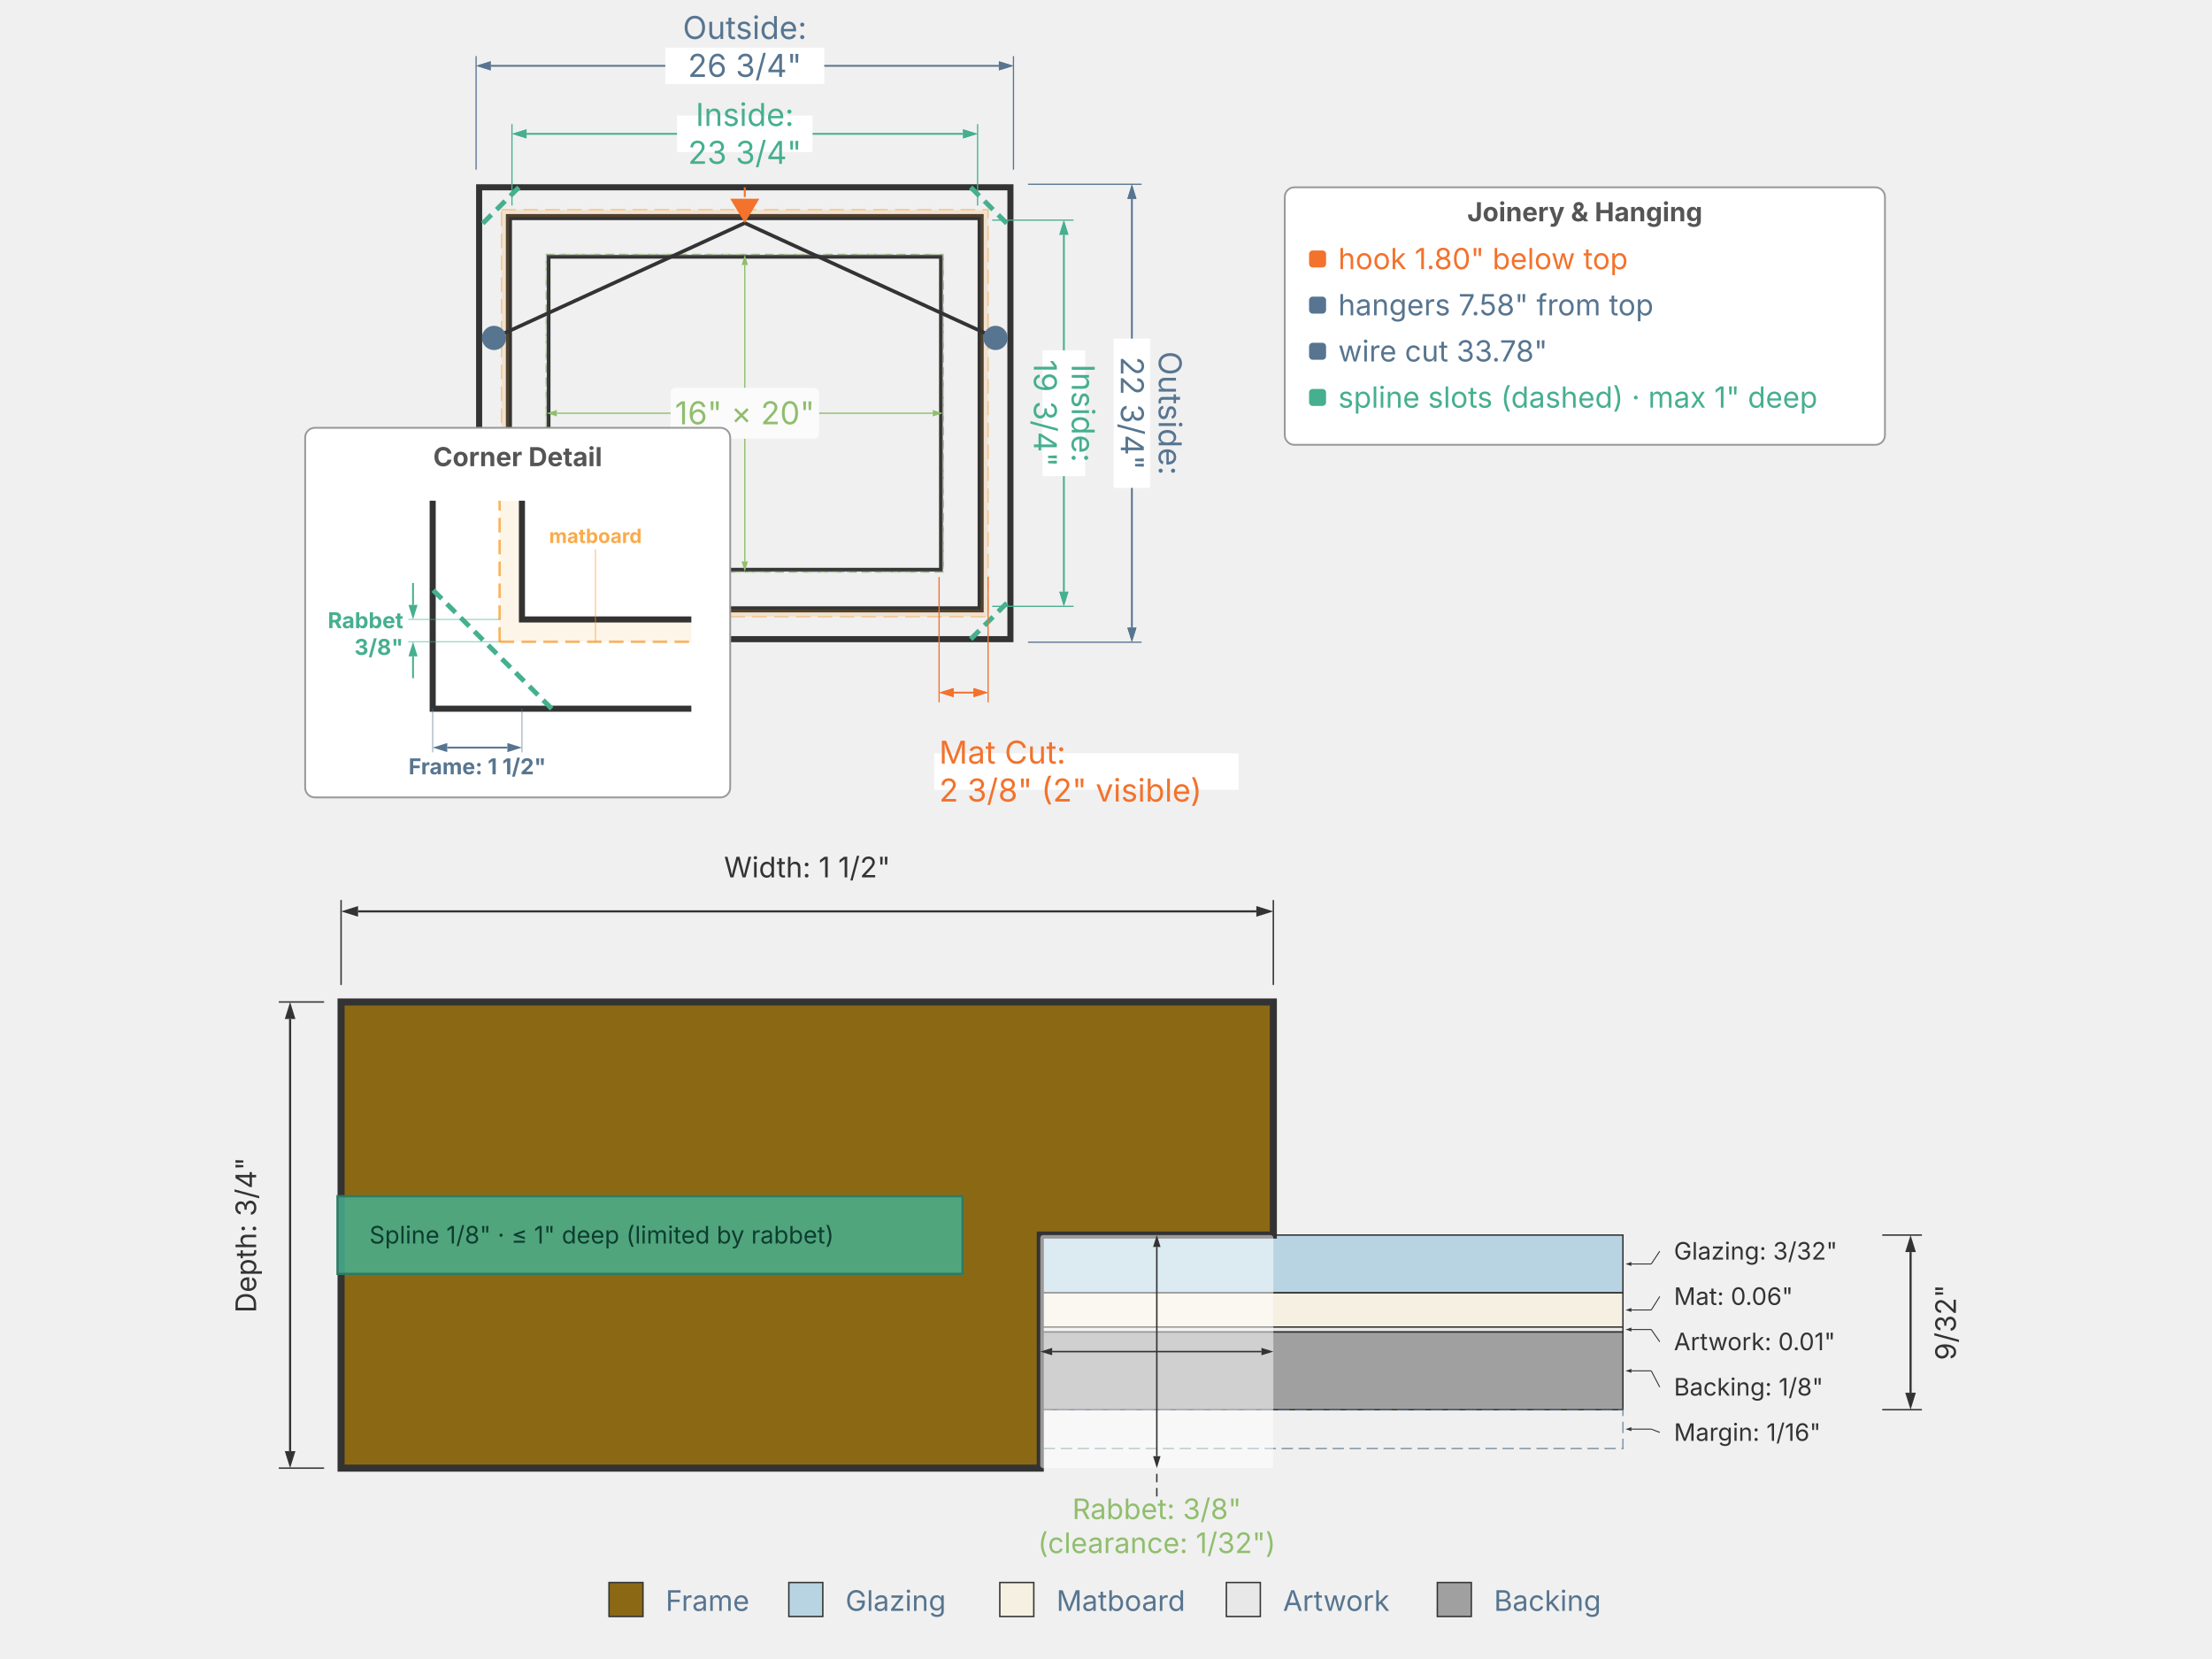
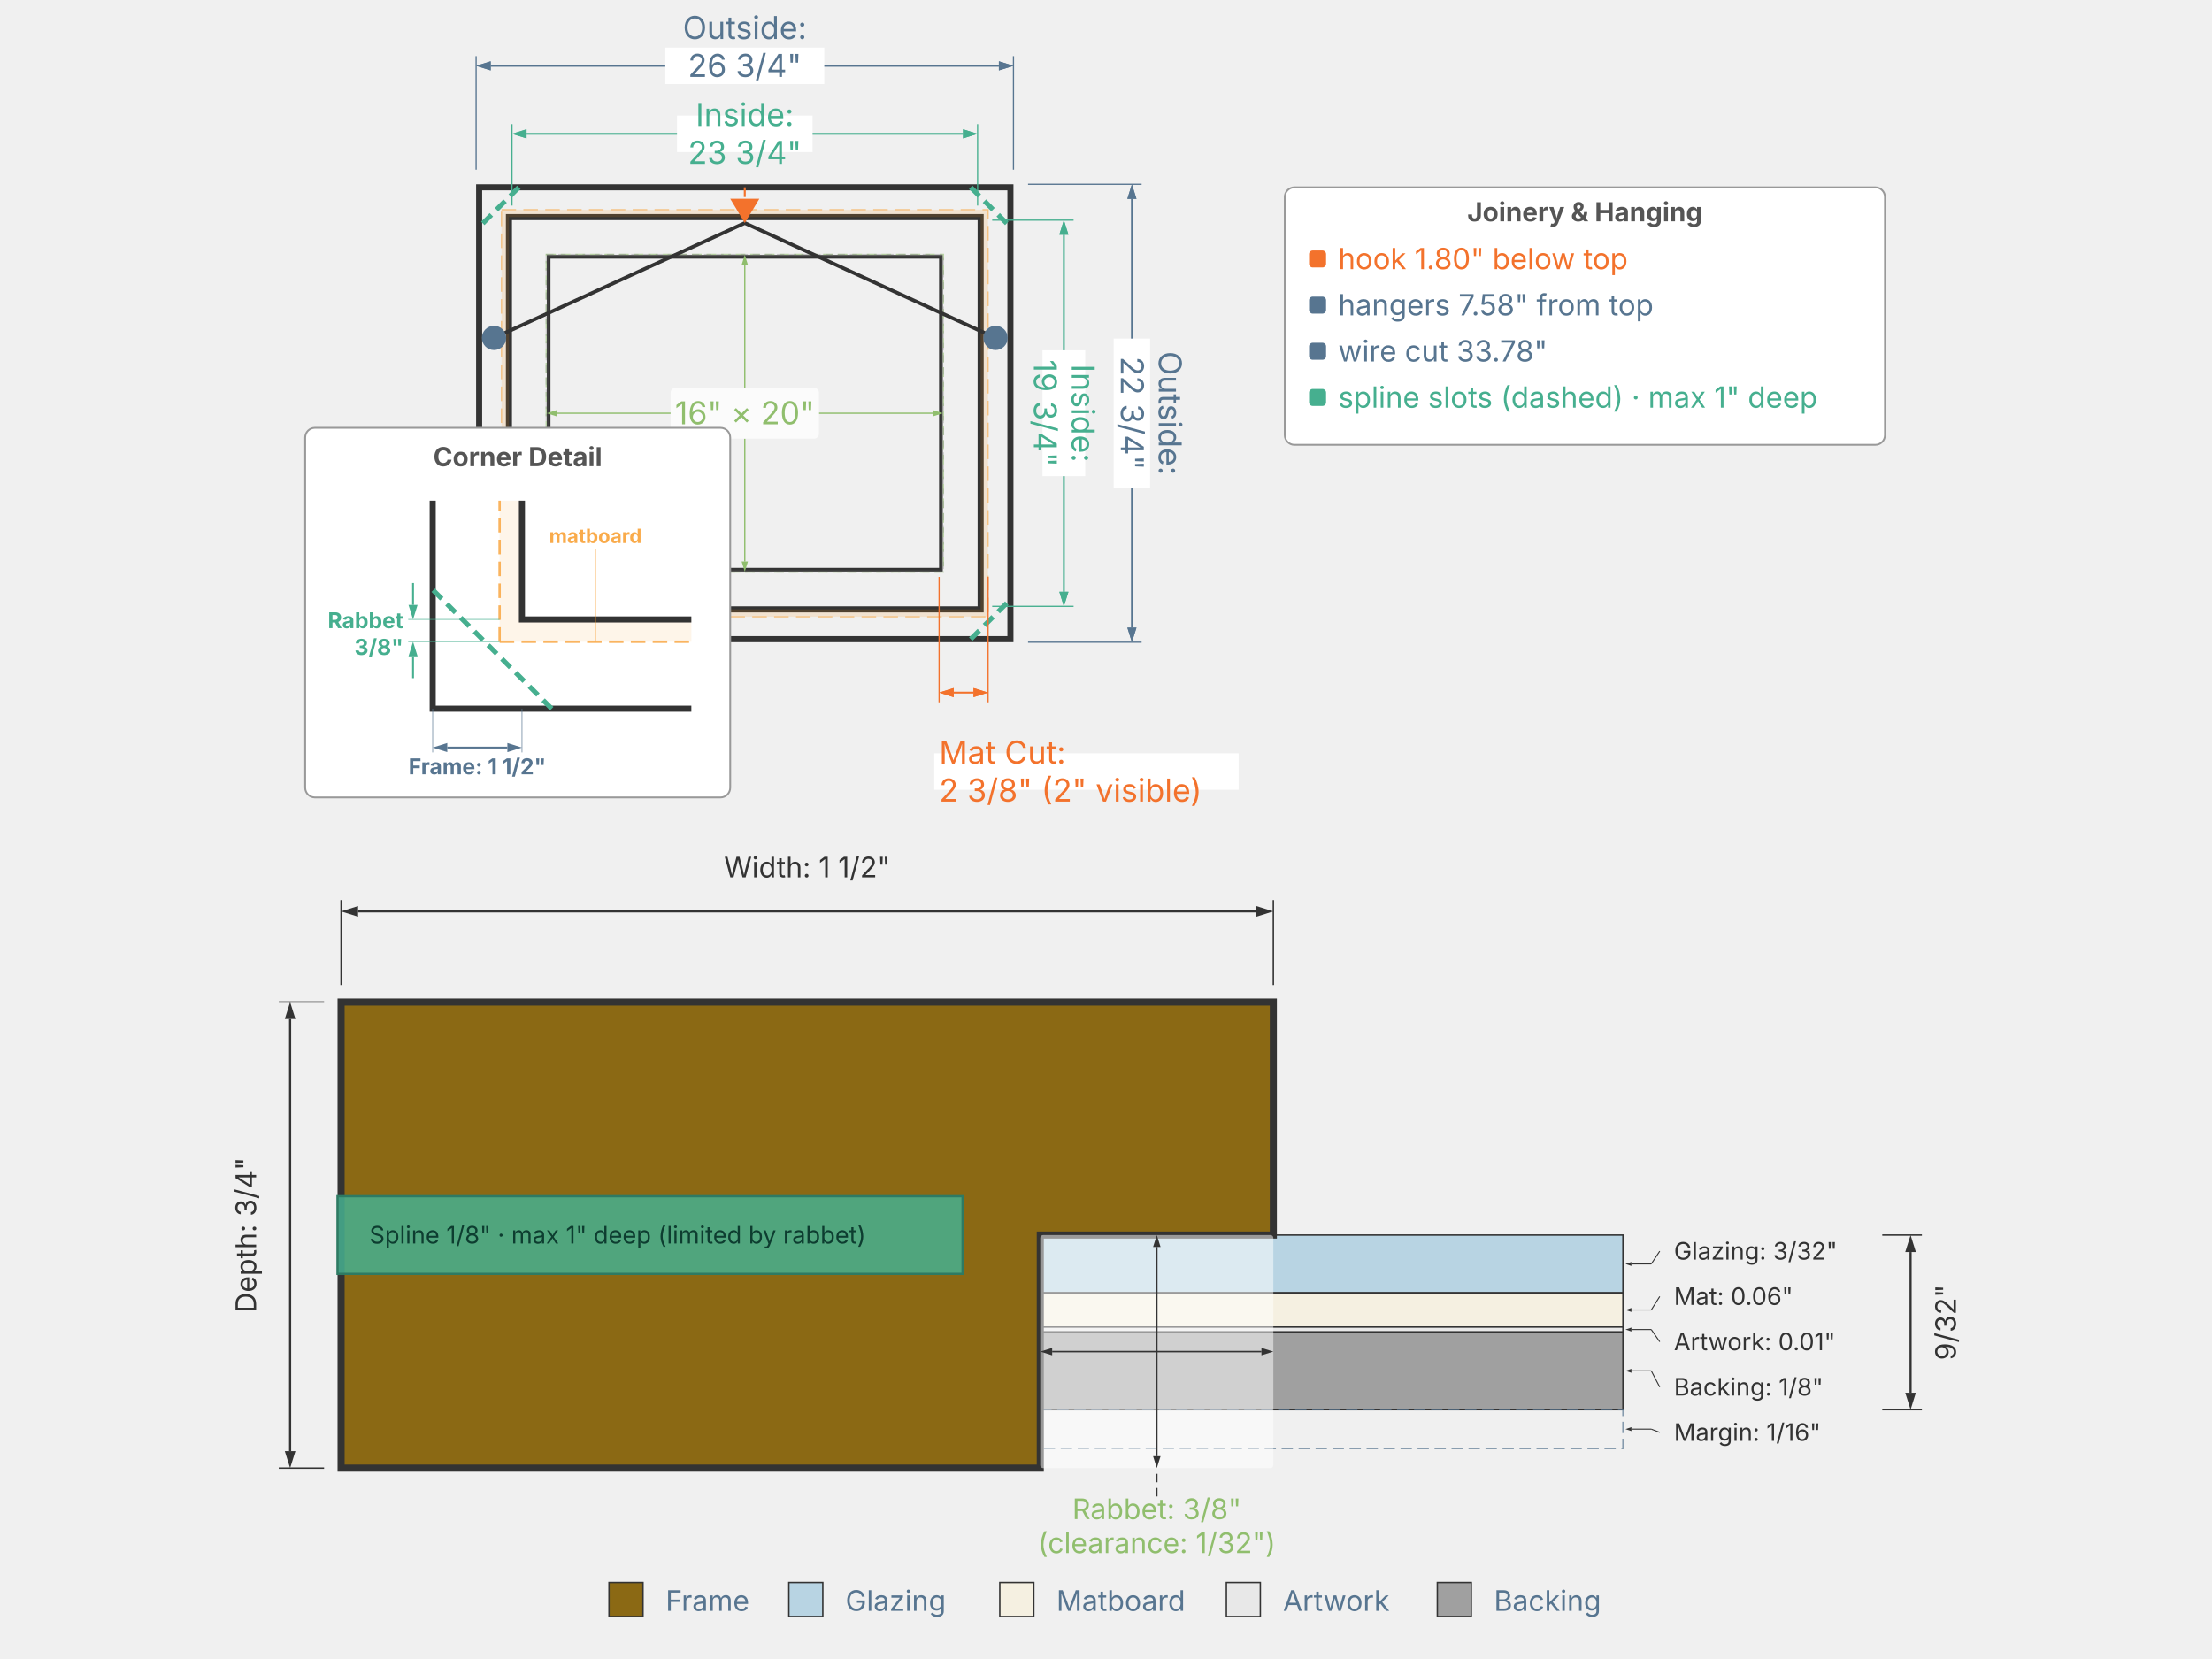
<svg xmlns="http://www.w3.org/2000/svg" viewBox="0 0 800.00 600.00">
  <g id="plan-view" transform="translate(-82.08, 5.36) scale(0.8786)">
    <g id="geometry">
      <rect x="290.65" y="71.00" width="218.70" height="186.00" stroke="#333333" stroke-width="2.5" fill="none" />
      <rect x="302.91" y="83.26" width="194.18" height="161.47" stroke="#333333" stroke-width="2.5" fill="none" />
      <rect x="319.26" y="99.62" width="161.47" height="128.77" stroke="#333333" stroke-width="1.5" fill="none" />
      <rect x="318.24" y="98.59" width="163.52" height="130.81" stroke="#90be6d" stroke-width="0.5" stroke-dasharray="4,2" fill="none" opacity="0.6" />
    </g>
    <g id="rabbet-overlap">
      <path d="M299.85,80.20 h200.31 v167.60 h-200.31 Z M302.91,83.26 v161.47 h194.18 v-161.47 Z" fill="#f8961e" fill-opacity="0.15" fill-rule="evenodd" stroke="none" />
    </g>
    <g id="content-boundary">
      <rect x="299.85" y="80.20" width="200.31" height="167.60" stroke="#f8961e" stroke-width="0.5" stroke-dasharray="6,3" fill="none" opacity="0.5" />
    </g>
    <g id="mat-overlap">
      <path d="M318.24,98.59 h163.52 v130.81 h-163.52 Z M319.26,99.62 v128.77 h161.47 v-128.77 Z" fill="#888888" fill-opacity="0.12" fill-rule="evenodd" stroke="none" />
      <rect x="318.24" y="98.59" width="163.52" height="130.81" fill="none" stroke="#888888" stroke-width="0.40" stroke-dasharray="3,2" stroke-opacity="0.4" />
    </g>
    <g id="hanging-hardware">
      <polyline points="296.78,133.00 400.00,85.70 503.22,133.00" fill="none" stroke="#333333" stroke-width="1.5" />
      <circle cx="296.78" cy="133.00" r="5" fill="#577590" />
      <circle cx="503.22" cy="133.00" r="5" fill="#577590" />
      <path d="M400.00,85.70 l-6,-10 h12 Z" fill="#f3722c" />
      <line x1="400.00" y1="71.00" x2="400.00" y2="75.70" stroke="#f3722c" stroke-width="0.8" stroke-dasharray="4,3" />
    </g>
    <g id="spline-corners">
      <line x1="307.00" y1="71.00" x2="290.65" y2="87.35" stroke="#46af8f" stroke-width="2" stroke-dasharray="5,3" />
      <line x1="493.00" y1="71.00" x2="509.35" y2="87.35" stroke="#46af8f" stroke-width="2" stroke-dasharray="5,3" />
      <line x1="307.00" y1="257.00" x2="290.65" y2="240.65" stroke="#46af8f" stroke-width="2" stroke-dasharray="5,3" />
      <line x1="493.00" y1="257.00" x2="509.35" y2="240.65" stroke="#46af8f" stroke-width="2" stroke-dasharray="5,3" />
    </g>
    <g id="dimensions">
      <g class="dimension">
        <line x1="304.16" y1="78.51" x2="304.16" y2="45.00" stroke="#46af8f" stroke-width="0.5" />
        <line x1="495.84" y1="78.51" x2="495.84" y2="45.00" stroke="#46af8f" stroke-width="0.5" />
        <polygon points="304.16,49.00 310.16,50.88 310.16,47.12" fill="#46af8f" data-arrow="true" />
        <line x1="310.16" y1="49.00" x2="489.84" y2="49.00" stroke="#46af8f" stroke-width="0.75" />
        <polygon points="495.84,49.00 489.84,47.12 489.84,50.88" fill="#46af8f" data-arrow="true" />
        <rect x="372.10" y="41.50" width="55.80" height="15.00" fill="#FFFFFF" stroke="none" />
        <polygon points="304.16,49.00 310.16,50.88 310.16,47.12" fill="#46af8f" data-arrow="true" />
        <polygon points="495.84,49.00 489.84,47.12 489.84,50.88" fill="#46af8f" data-arrow="true" />
      </g>
      <g class="dimension">
        <line x1="289.40" y1="63.75" x2="289.40" y2="17.00" stroke="#577590" stroke-width="0.5" />
        <line x1="510.60" y1="63.75" x2="510.60" y2="17.00" stroke="#577590" stroke-width="0.5" />
        <polygon points="289.40,21.00 295.40,22.88 295.40,19.12" fill="#577590" data-arrow="true" />
        <line x1="295.40" y1="21.00" x2="504.60" y2="21.00" stroke="#577590" stroke-width="0.75" />
        <polygon points="510.60,21.00 504.60,19.12 504.60,22.88" fill="#577590" data-arrow="true" />
        <rect x="367.28" y="13.50" width="65.44" height="15.00" fill="#FFFFFF" stroke="none" />
        <polygon points="289.40,21.00 295.40,22.88 295.40,19.12" fill="#577590" data-arrow="true" />
        <polygon points="510.60,21.00 504.60,19.12 504.60,22.88" fill="#577590" data-arrow="true" />
      </g>
      <g class="dimension">
        <line x1="501.84" y1="84.51" x2="535.35" y2="84.51" stroke="#46af8f" stroke-width="0.5" />
        <line x1="501.84" y1="243.49" x2="535.35" y2="243.49" stroke="#46af8f" stroke-width="0.5" />
        <polygon points="531.35,84.51 529.48,90.51 533.23,90.51" fill="#46af8f" data-arrow="true" />
        <line x1="531.35" y1="90.51" x2="531.35" y2="237.49" stroke="#46af8f" stroke-width="0.75" />
        <polygon points="531.35,243.49 533.23,237.49 529.48,237.49" fill="#46af8f" data-arrow="true" />
        <rect x="522.55" y="138.10" width="17.60" height="51.80" fill="#FFFFFF" stroke="none" />
        <polygon points="531.35,84.51 529.48,90.51 533.23,90.51" fill="#46af8f" data-arrow="true" />
        <polygon points="531.35,243.49 533.23,237.49 529.48,237.49" fill="#46af8f" data-arrow="true" />
      </g>
      <g class="dimension">
        <line x1="516.60" y1="69.75" x2="563.35" y2="69.75" stroke="#577590" stroke-width="0.5" />
        <line x1="516.60" y1="258.25" x2="563.35" y2="258.25" stroke="#577590" stroke-width="0.5" />
        <polygon points="559.35,69.75 557.48,75.75 561.23,75.75" fill="#577590" data-arrow="true" />
        <line x1="559.35" y1="75.75" x2="559.35" y2="252.25" stroke="#577590" stroke-width="0.75" />
        <polygon points="559.35,258.25 561.23,252.25 557.48,252.25" fill="#577590" data-arrow="true" />
        <rect x="551.85" y="133.28" width="15.00" height="61.44" fill="#FFFFFF" stroke="none" />
        <polygon points="559.35,69.75 557.48,75.75 561.23,75.75" fill="#577590" data-arrow="true" />
        <polygon points="559.35,258.25 561.23,252.25 557.48,252.25" fill="#577590" data-arrow="true" />
      </g>
      <text transform="translate(400.00, 45.75)" fill="#46af8f" font-family="Inter, system-ui, -apple-system, sans-serif" font-size="13px" text-anchor="middle">Inside:</text>
      <text transform="translate(400.00, 61.35)" fill="#46af8f" font-family="Inter, system-ui, -apple-system, sans-serif" font-size="13px" text-anchor="middle">23 3/4"</text>
      <text transform="translate(400.00, 9.95)" fill="#577590" font-family="Inter, system-ui, -apple-system, sans-serif" font-size="13px" text-anchor="middle">Outside:</text>
      <text transform="translate(400.00, 25.55)" fill="#577590" font-family="Inter, system-ui, -apple-system, sans-serif" font-size="13px" text-anchor="middle">26 3/4"</text>
      <text transform="rotate(90 539.15 164.00)" x="539.15" y="168.55" fill="#46af8f" font-family="Inter, system-ui, -apple-system, sans-serif" font-size="13px" text-anchor="middle">Inside:</text>
      <text transform="rotate(90 523.55 164.00)" x="523.55" y="168.55" fill="#46af8f" font-family="Inter, system-ui, -apple-system, sans-serif" font-size="13px" text-anchor="middle">19 3/4"</text>
      <text transform="rotate(90 574.95 164.00)" x="574.95" y="168.55" fill="#577590" font-family="Inter, system-ui, -apple-system, sans-serif" font-size="13px" text-anchor="middle">Outside:</text>
      <text transform="rotate(90 559.35 164.00)" x="559.35" y="168.55" fill="#577590" font-family="Inter, system-ui, -apple-system, sans-serif" font-size="13px" text-anchor="middle">22 3/4"</text>
    </g>
    <g id="artwork-indicator">
      <polygon points="318.44,164.00 322.64,165.31 322.64,162.69" fill="#90be6d" data-arrow="true" />
      <line x1="322.64" y1="164.00" x2="369.48" y2="164.00" stroke="#90be6d" stroke-width="0.525" />
      <line x1="430.52" y1="164.00" x2="477.36" y2="164.00" stroke="#90be6d" stroke-width="0.525" />
      <polygon points="481.56,164.00 477.36,162.69 477.36,165.31" fill="#90be6d" data-arrow="true" />
      <polygon points="400.00,98.79 398.69,102.99 401.31,102.99" fill="#90be6d" data-arrow="true" />
      <line x1="400.00" y1="102.99" x2="400.00" y2="153.55" stroke="#90be6d" stroke-width="0.525" />
      <line x1="400.00" y1="174.45" x2="400.00" y2="225.01" stroke="#90be6d" stroke-width="0.525" />
      <polygon points="400.00,229.21 401.31,225.01 398.69,225.01" fill="#90be6d" data-arrow="true" />
      <rect x="369.48" y="153.55" width="61.04" height="20.90" fill="#FFFFFF" fill-opacity="0.75" stroke="none" rx="2" />
      <text transform="translate(400.00, 168.55)" fill="#90be6d" font-family="Inter, system-ui, -apple-system, sans-serif" font-size="13.00px" text-anchor="middle">16" × 20"</text>
    </g>
    <g id="mat-cut-geom">
      <g class="dimension">
        <line x1="479.99" y1="231.38" x2="479.99" y2="283.00" stroke="#f3722c" stroke-width="0.5" />
        <line x1="500.15" y1="231.38" x2="500.15" y2="283.00" stroke="#f3722c" stroke-width="0.5" />
        <polygon points="479.99,279.00 485.99,280.88 485.99,277.12" fill="#f3722c" data-arrow="true" />
        <line x1="485.99" y1="279.00" x2="494.15" y2="279.00" stroke="#f3722c" stroke-width="0.75" />
        <polygon points="500.15,279.00 494.15,277.12 494.15,280.88" fill="#f3722c" data-arrow="true" />
        <rect x="477.99" y="304.00" width="125.30" height="15.00" fill="#FFFFFF" stroke="none" />
        <polygon points="479.99,279.00 485.99,280.88 485.99,277.12" fill="#f3722c" data-arrow="true" />
        <polygon points="500.15,279.00 494.15,277.12 494.15,280.88" fill="#f3722c" data-arrow="true" />
      </g>
    </g>
    <g id="corner-detail">
      <defs>
        <clipPath id="corner-detail-clip">
          <rect x="223.04" y="194.00" width="166.96" height="124.14" />
        </clipPath>
      </defs>
      <rect x="219.04" y="170.00" width="174.96" height="152.14" fill="#FFFFFF" stroke="#999" stroke-width="0.75" rx="4" />
      <text transform="translate(306.52, 185.80)" fill="#555" font-family="Inter, system-ui, -apple-system, sans-serif" font-size="10.8" font-weight="bold" text-anchor="middle">Corner Detail</text>
      <g clip-path="url(#corner-detail-clip)">
        <path d="M299.08,200.00 V258.07 H378.00 V248.89 H308.27 V200.00 H299.08 Z" fill="#f8961e" fill-opacity="0.10" stroke="none" />
        <line x1="299.08" y1="258.07" x2="378.00" y2="258.07" stroke="#f8961e" stroke-width="1" stroke-dasharray="6,3" opacity="0.7" />
        <line x1="299.08" y1="258.07" x2="299.08" y2="200.00" stroke="#f8961e" stroke-width="1" stroke-dasharray="6,3" opacity="0.7" />
        <polyline points="271.53,200.00 271.53,285.63 378.00,285.63" fill="none" stroke="#333333" stroke-width="2.5" stroke-linejoin="miter" />
        <polyline points="308.27,200.00 308.27,248.89 378.00,248.89" fill="none" stroke="#333333" stroke-width="2.5" stroke-linejoin="miter" />
        <line x1="320.52" y1="285.63" x2="271.53" y2="236.64" stroke="#46af8f" stroke-width="2" stroke-dasharray="5,3" />
      </g>
      <defs>
        <clipPath id="corner-detail-annot-clip">
          <rect x="221.04" y="172.00" width="170.96" height="148.14" />
        </clipPath>
      </defs>
      <g clip-path="url(#corner-detail-annot-clip)">
        <line x1="271.53" y1="285.63" x2="271.53" y2="303.63" stroke="#577590" stroke-width="0.5" opacity="0.5" />
        <line x1="308.27" y1="285.63" x2="308.27" y2="303.63" stroke="#577590" stroke-width="0.5" opacity="0.5" />
        <polygon points="271.53,301.63 277.53,303.50 277.53,299.75" fill="#577590" data-arrow="true" />
        <line x1="277.53" y1="301.63" x2="302.27" y2="301.63" stroke="#577590" stroke-width="0.75" />
        <polygon points="308.27,301.63 302.27,299.75 302.27,303.50" fill="#577590" data-arrow="true" />
        <text transform="translate(289.90, 312.63)" font-family="Inter, system-ui, -apple-system, sans-serif" font-size="9.0px" fill="#577590" font-weight="bold" text-anchor="middle">Frame: 1 1/2"</text>
        <line x1="299.08" y1="248.89" x2="261.44" y2="248.89" stroke="#46af8f" stroke-width="0.5" opacity="0.5" />
        <line x1="299.08" y1="258.07" x2="261.44" y2="258.07" stroke="#46af8f" stroke-width="0.5" opacity="0.5" />
        <line x1="263.44" y1="233.89" x2="263.44" y2="242.89" stroke="#46af8f" stroke-width="0.75" />
        <polygon points="263.44,248.89 265.32,242.89 261.57,242.89" fill="#46af8f" data-arrow="true" />
        <line x1="263.44" y1="273.07" x2="263.44" y2="264.07" stroke="#46af8f" stroke-width="0.75" />
        <polygon points="263.44,258.07 261.57,264.07 265.32,264.07" fill="#46af8f" data-arrow="true" />
        <text transform="translate(259.44, 252.48)" font-family="Inter, system-ui, -apple-system, sans-serif" font-size="9.0px" fill="#46af8f" text-anchor="end" font-weight="bold">Rabbet</text>
        <text transform="translate(259.44, 263.48)" font-family="Inter, system-ui, -apple-system, sans-serif" font-size="9.0px" fill="#46af8f" text-anchor="end" font-weight="bold">3/8"</text>
        <line x1="338.54" y1="258.07" x2="338.54" y2="218.64" stroke="#f8961e" stroke-width="0.5" opacity="0.5" />
        <rect x="316.94" y="210.35" width="43.21" height="9.72" fill="#FFFFFF" stroke="none" rx="1" />
        <text transform="translate(338.54, 217.42)" fill="#f8961e" font-family="Inter, system-ui, -apple-system, sans-serif" font-size="8.1" text-anchor="middle" font-weight="bold" opacity="0.8">matboard</text>
      </g>
    </g>
    <g id="mat-cut-labels">
      <text transform="translate(479.99, 308.25)" fill="#f3722c" font-family="Inter, system-ui, -apple-system, sans-serif" font-size="13px" text-anchor="start">Mat Cut:</text>
      <text transform="translate(479.99, 323.85)" fill="#f3722c" font-family="Inter, system-ui, -apple-system, sans-serif" font-size="13px" text-anchor="start">2 3/8" (2" visible)</text>
    </g>
    <g id="overlay-card">
      <rect x="622.28" y="71.00" width="247.06" height="106.00" fill="#FFFFFF" stroke="#999" stroke-width="0.75" rx="4" />
      <text transform="translate(745.81, 85.00)" fill="#555" font-family="Inter, system-ui, -apple-system, sans-serif" font-size="10.8" font-weight="bold" text-anchor="middle">Joinery &amp; Hanging</text>
      <rect x="632.28" y="97.00" width="7" height="7" rx="1.5" fill="#f3722c" />
      <text transform="translate(644.28, 104.70)" fill="#f3722c" font-family="Inter, system-ui, -apple-system, sans-serif" font-size="12px" text-anchor="start">hook 1.80" below top</text>
      <rect x="632.28" y="116.00" width="7" height="7" rx="1.5" fill="#577590" />
      <text transform="translate(644.28, 123.70)" fill="#577590" font-family="Inter, system-ui, -apple-system, sans-serif" font-size="12px" text-anchor="start">hangers 7.58" from top</text>
      <rect x="632.28" y="135.00" width="7" height="7" rx="1.5" fill="#577590" />
      <text transform="translate(644.28, 142.70)" fill="#577590" font-family="Inter, system-ui, -apple-system, sans-serif" font-size="12px" text-anchor="start">wire cut 33.78"</text>
      <rect x="632.28" y="154.00" width="7" height="7" rx="1.5" fill="#46af8f" />
      <text transform="translate(644.28, 161.70)" fill="#46af8f" font-family="Inter, system-ui, -apple-system, sans-serif" font-size="12px" text-anchor="start">spline slots (dashed) · max 1" deep</text>
    </g>
  </g>
  <g id="section-view" transform="translate(-9.68, 310.15) scale(1.0242)">
    <g id="section-content" transform="translate(2.50, 0)">
      <g id="section-geometry">
        <rect x="374.29" y="133.30" width="205.75" height="20.41" stroke="#333333" stroke-width="0.5" fill="#B8D4E3" />
        <rect x="374.29" y="153.71" width="205.75" height="12.07" stroke="#333333" stroke-width="0.5" fill="#F5F0E1" />
        <rect x="374.29" y="165.78" width="205.75" height="1.76" stroke="#333333" stroke-width="0.5" fill="#E8E8E8" />
        <rect x="374.29" y="167.54" width="205.75" height="27.43" stroke="#333333" stroke-width="0.5" fill="#A0A0A0" />
        <rect x="374.29" y="194.97" width="205.75" height="13.72" stroke="#577590" stroke-width="0.5" stroke-dasharray="4,2" fill="none" opacity="0.7" />
        <polygon points="127.39,51.00 456.59,51.00 456.59,133.30 374.29,133.30 374.29,215.60 127.39,215.60" stroke="#333333" stroke-width="2.5" fill="#8B6914" />
        <g id="spline-slots">
          <rect x="126.14" y="119.58" width="220.72" height="27.43" fill="#46af8f" fill-opacity="0.85" stroke="#2e7a63" stroke-width="0.8" />
-           <text transform="translate(137.39, 136.28)" fill="#0d3d30" font-family="Inter, system-ui, -apple-system, sans-serif" font-size="8.5px" text-anchor="start">Spline 1/8" · ≤ 1" deep (limited by rabbet)</text>
+           <text transform="translate(137.39, 136.28)" fill="#0d3d30" font-family="Inter, system-ui, -apple-system, sans-serif" font-size="8.5px" text-anchor="start">Spline 1/8" · max 1" deep (limited by rabbet)</text>
        </g>
      </g>
      <g id="section-dimensions">
        <line x1="121.39" y1="51.00" x2="105.39" y2="51.00" stroke="#333333" stroke-width="0.5" />
        <line x1="121.39" y1="215.60" x2="105.39" y2="215.60" stroke="#333333" stroke-width="0.5" />
        <polygon points="109.39,51.00 107.52,57.00 111.27,57.00" fill="#333333" data-arrow="true" />
        <line x1="109.39" y1="57.00" x2="109.39" y2="209.60" stroke="#333333" stroke-width="0.75" />
        <polygon points="109.39,215.60 111.27,209.60 107.52,209.60" fill="#333333" data-arrow="true" />
        <text x="97.39" y="133.30" fill="#333333" font-family="Inter, system-ui, -apple-system, sans-serif" font-size="10px" text-anchor="middle" transform="rotate(-90 97.39 133.30)">Depth: 3/4"</text>
        <line x1="127.39" y1="45.00" x2="127.39" y2="15.00" stroke="#333333" stroke-width="0.5" />
        <line x1="456.59" y1="45.00" x2="456.59" y2="15.00" stroke="#333333" stroke-width="0.5" />
        <polygon points="127.39,19.00 133.39,20.88 133.39,17.12" fill="#333333" data-arrow="true" />
        <line x1="133.39" y1="19.00" x2="450.59" y2="19.00" stroke="#333333" stroke-width="0.75" />
        <polygon points="456.59,19.00 450.59,17.12 450.59,20.88" fill="#333333" data-arrow="true" />
        <text transform="translate(291.99, 7.00)" fill="#333333" font-family="Inter, system-ui, -apple-system, sans-serif" font-size="10px" text-anchor="middle">Width: 1 1/2"</text>
        <rect x="374.29" y="133.30" width="82.30" height="82.30" fill="#FFFFFF" fill-opacity="0.5" stroke="none" rx="1" />
        <polygon points="374.29,174.45 378.49,175.76 378.49,173.14" fill="#333333" data-arrow="true" />
        <line x1="378.49" y1="174.45" x2="452.39" y2="174.45" stroke="#333333" stroke-width="0.525" />
        <polygon points="456.59,174.45 452.39,173.14 452.39,175.76" fill="#333333" data-arrow="true" />
        <polygon points="415.44,133.30 414.13,137.50 416.76,137.50" fill="#333333" data-arrow="true" />
        <line x1="415.44" y1="137.50" x2="415.44" y2="211.40" stroke="#333333" stroke-width="0.525" />
        <polygon points="415.44,215.60 416.76,211.40 414.13,211.40" fill="#333333" data-arrow="true" />
        <polygon points="580.94,143.51 583.04,144.21 583.04,142.81" fill="#333333" data-arrow="true" />
        <line x1="583.04" y1="143.51" x2="590.04" y2="143.51" stroke="#333333" stroke-width="0.35" />
        <line x1="590.04" y1="143.51" x2="593.04" y2="138.99" stroke="#333333" stroke-width="0.35" />
        <text transform="translate(598.04, 141.97)" fill="#333333" font-family="Inter, system-ui, -apple-system, sans-serif" font-size="8.5px">Glazing: 3/32"</text>
        <polygon points="580.94,159.75 583.04,160.45 583.04,159.05" fill="#333333" data-arrow="true" />
        <line x1="583.04" y1="159.75" x2="590.04" y2="159.75" stroke="#333333" stroke-width="0.35" />
        <line x1="590.04" y1="159.75" x2="593.04" y2="154.99" stroke="#333333" stroke-width="0.35" />
        <text transform="translate(598.04, 157.97)" fill="#333333" font-family="Inter, system-ui, -apple-system, sans-serif" font-size="8.5px">Mat: 0.06"</text>
        <polygon points="580.94,166.66 583.04,167.36 583.04,165.96" fill="#333333" data-arrow="true" />
        <line x1="583.04" y1="166.66" x2="590.04" y2="166.66" stroke="#333333" stroke-width="0.35" />
        <line x1="590.04" y1="166.66" x2="593.04" y2="170.99" stroke="#333333" stroke-width="0.35" />
        <text transform="translate(598.04, 173.97)" fill="#333333" font-family="Inter, system-ui, -apple-system, sans-serif" font-size="8.5px">Artwork: 0.01"</text>
        <polygon points="580.94,181.25 583.04,181.95 583.04,180.55" fill="#333333" data-arrow="true" />
        <line x1="583.04" y1="181.25" x2="590.04" y2="181.25" stroke="#333333" stroke-width="0.35" />
        <line x1="590.04" y1="181.25" x2="593.04" y2="186.99" stroke="#333333" stroke-width="0.35" />
        <text transform="translate(598.04, 189.97)" fill="#333333" font-family="Inter, system-ui, -apple-system, sans-serif" font-size="8.5px">Backing: 1/8"</text>
        <polygon points="580.94,201.83 583.04,202.53 583.04,201.13" fill="#333333" data-arrow="true" />
        <line x1="583.04" y1="201.83" x2="590.04" y2="201.83" stroke="#333333" stroke-width="0.35" />
        <line x1="590.04" y1="201.83" x2="593.04" y2="202.99" stroke="#333333" stroke-width="0.35" />
        <text transform="translate(598.04, 205.97)" fill="#333333" font-family="Inter, system-ui, -apple-system, sans-serif" font-size="8.5px">Margin: 1/16"</text>
        <line x1="671.61" y1="133.30" x2="685.61" y2="133.30" stroke="#333333" stroke-width="0.5" />
        <line x1="671.61" y1="194.97" x2="685.61" y2="194.97" stroke="#333333" stroke-width="0.5" />
        <polygon points="681.61,133.30 679.73,139.30 683.48,139.30" fill="#333333" data-arrow="true" />
        <line x1="681.61" y1="139.30" x2="681.61" y2="188.97" stroke="#333333" stroke-width="0.75" />
        <polygon points="681.61,194.97 683.48,188.97 679.73,188.97" fill="#333333" data-arrow="true" />
        <text x="697.61" y="164.14" fill="#333333" font-family="Inter, system-ui, -apple-system, sans-serif" font-size="10px" text-anchor="middle" transform="rotate(-90 697.61 164.14)">9/32"</text>
        <line x1="415.44" y1="217.60" x2="415.44" y2="227.60" stroke="#333333" stroke-width="0.5" stroke-dasharray="3,2" />
        <text transform="translate(415.44, 233.60)" fill="#90be6d" font-family="Inter, system-ui, -apple-system, sans-serif" font-size="10px" text-anchor="middle">Rabbet: 3/8"</text>
        <text transform="translate(415.44, 245.60)" fill="#90be6d" font-family="Inter, system-ui, -apple-system, sans-serif" font-size="10px" text-anchor="middle">(clearance: 1/32")</text>
      </g>
    </g>
    <g id="legend">
      <rect x="224.50" y="256.00" width="12" height="12" fill="#8B6914" stroke="#333333" stroke-width="0.5" />
      <text transform="translate(244.50, 266.00)" fill="#577590" font-family="Inter, system-ui, -apple-system, sans-serif" font-size="10px">Frame</text>
      <rect x="288.00" y="256.00" width="12" height="12" fill="#B8D4E3" stroke="#333333" stroke-width="0.5" />
      <text transform="translate(308.00, 266.00)" fill="#577590" font-family="Inter, system-ui, -apple-system, sans-serif" font-size="10px">Glazing</text>
      <rect x="362.50" y="256.00" width="12" height="12" fill="#F5F0E1" stroke="#333333" stroke-width="0.5" />
      <text transform="translate(382.50, 266.00)" fill="#577590" font-family="Inter, system-ui, -apple-system, sans-serif" font-size="10px">Matboard</text>
      <rect x="442.50" y="256.00" width="12" height="12" fill="#E8E8E8" stroke="#333333" stroke-width="0.5" />
      <text transform="translate(462.50, 266.00)" fill="#577590" font-family="Inter, system-ui, -apple-system, sans-serif" font-size="10px">Artwork</text>
      <rect x="517.00" y="256.00" width="12" height="12" fill="#A0A0A0" stroke="#333333" stroke-width="0.5" />
      <text transform="translate(537.00, 266.00)" fill="#577590" font-family="Inter, system-ui, -apple-system, sans-serif" font-size="10px">Backing</text>
    </g>
  </g>
</svg>
